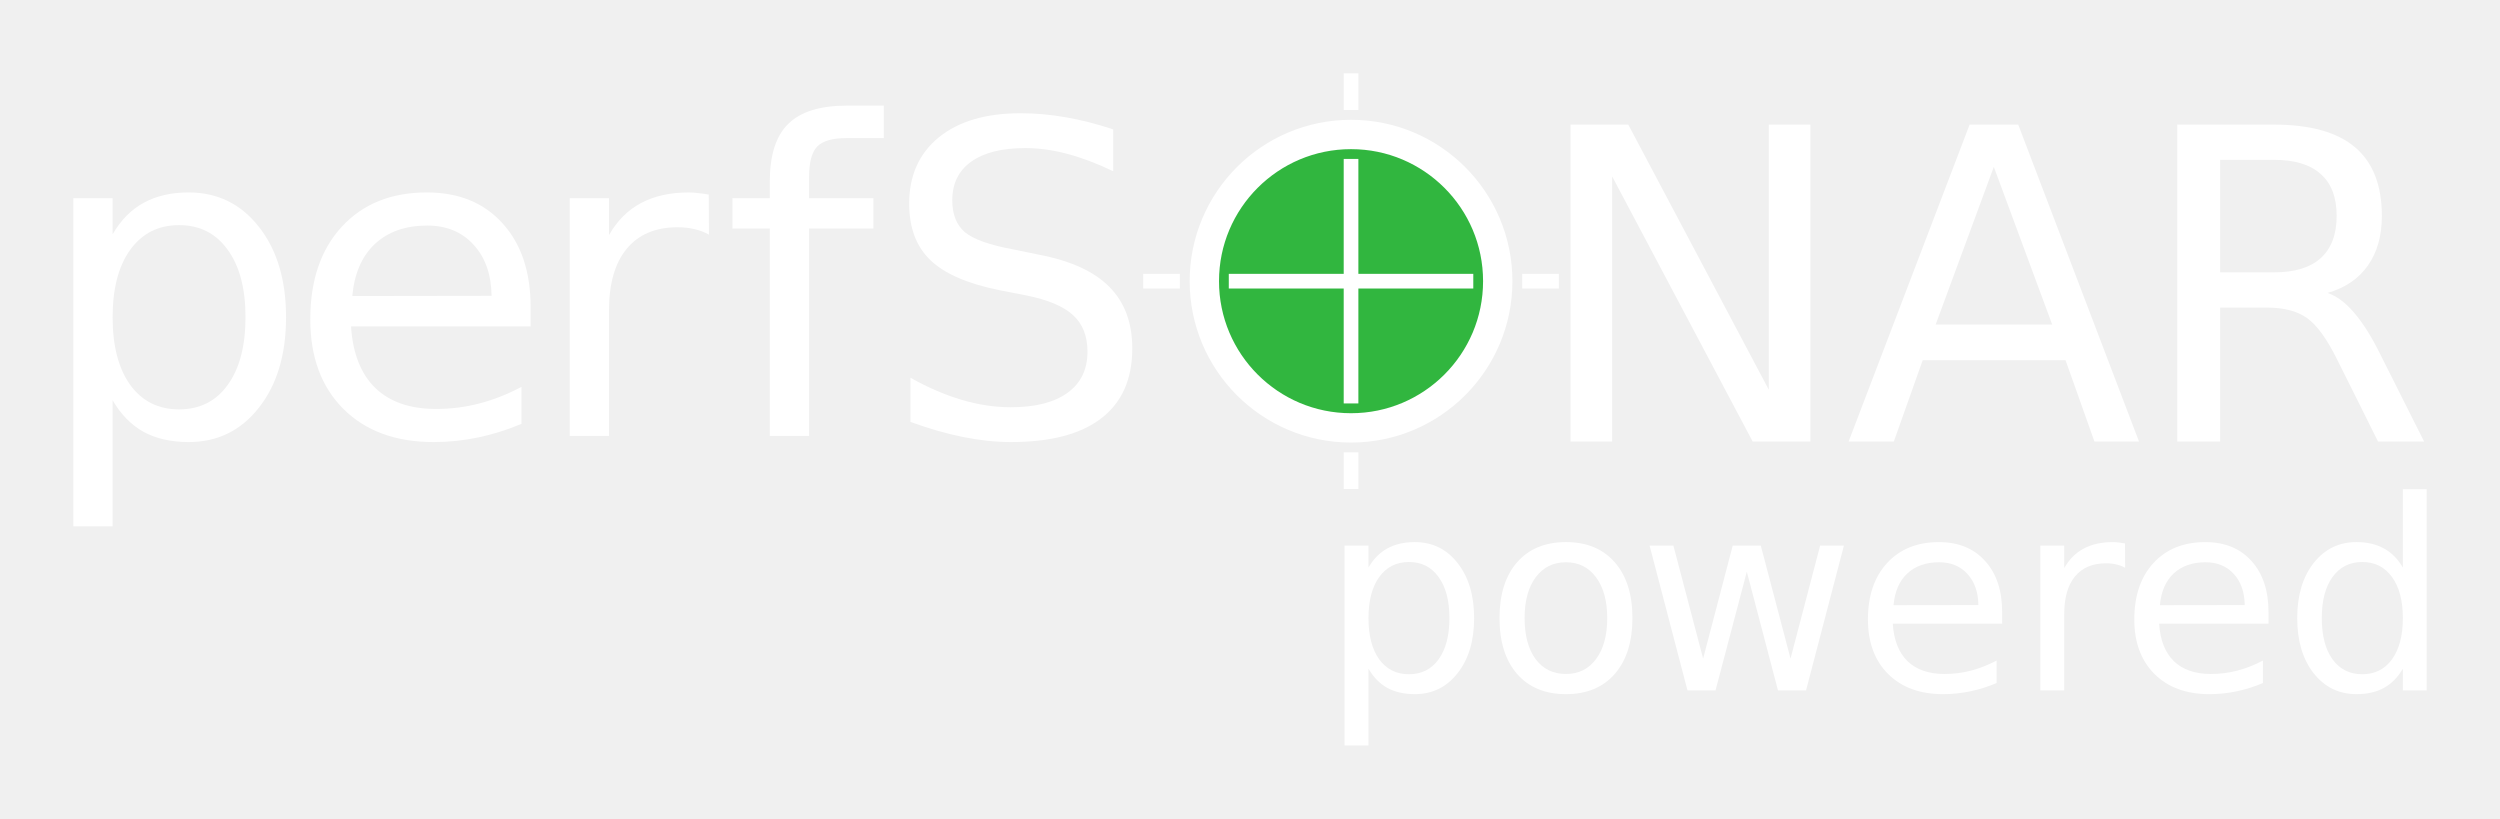
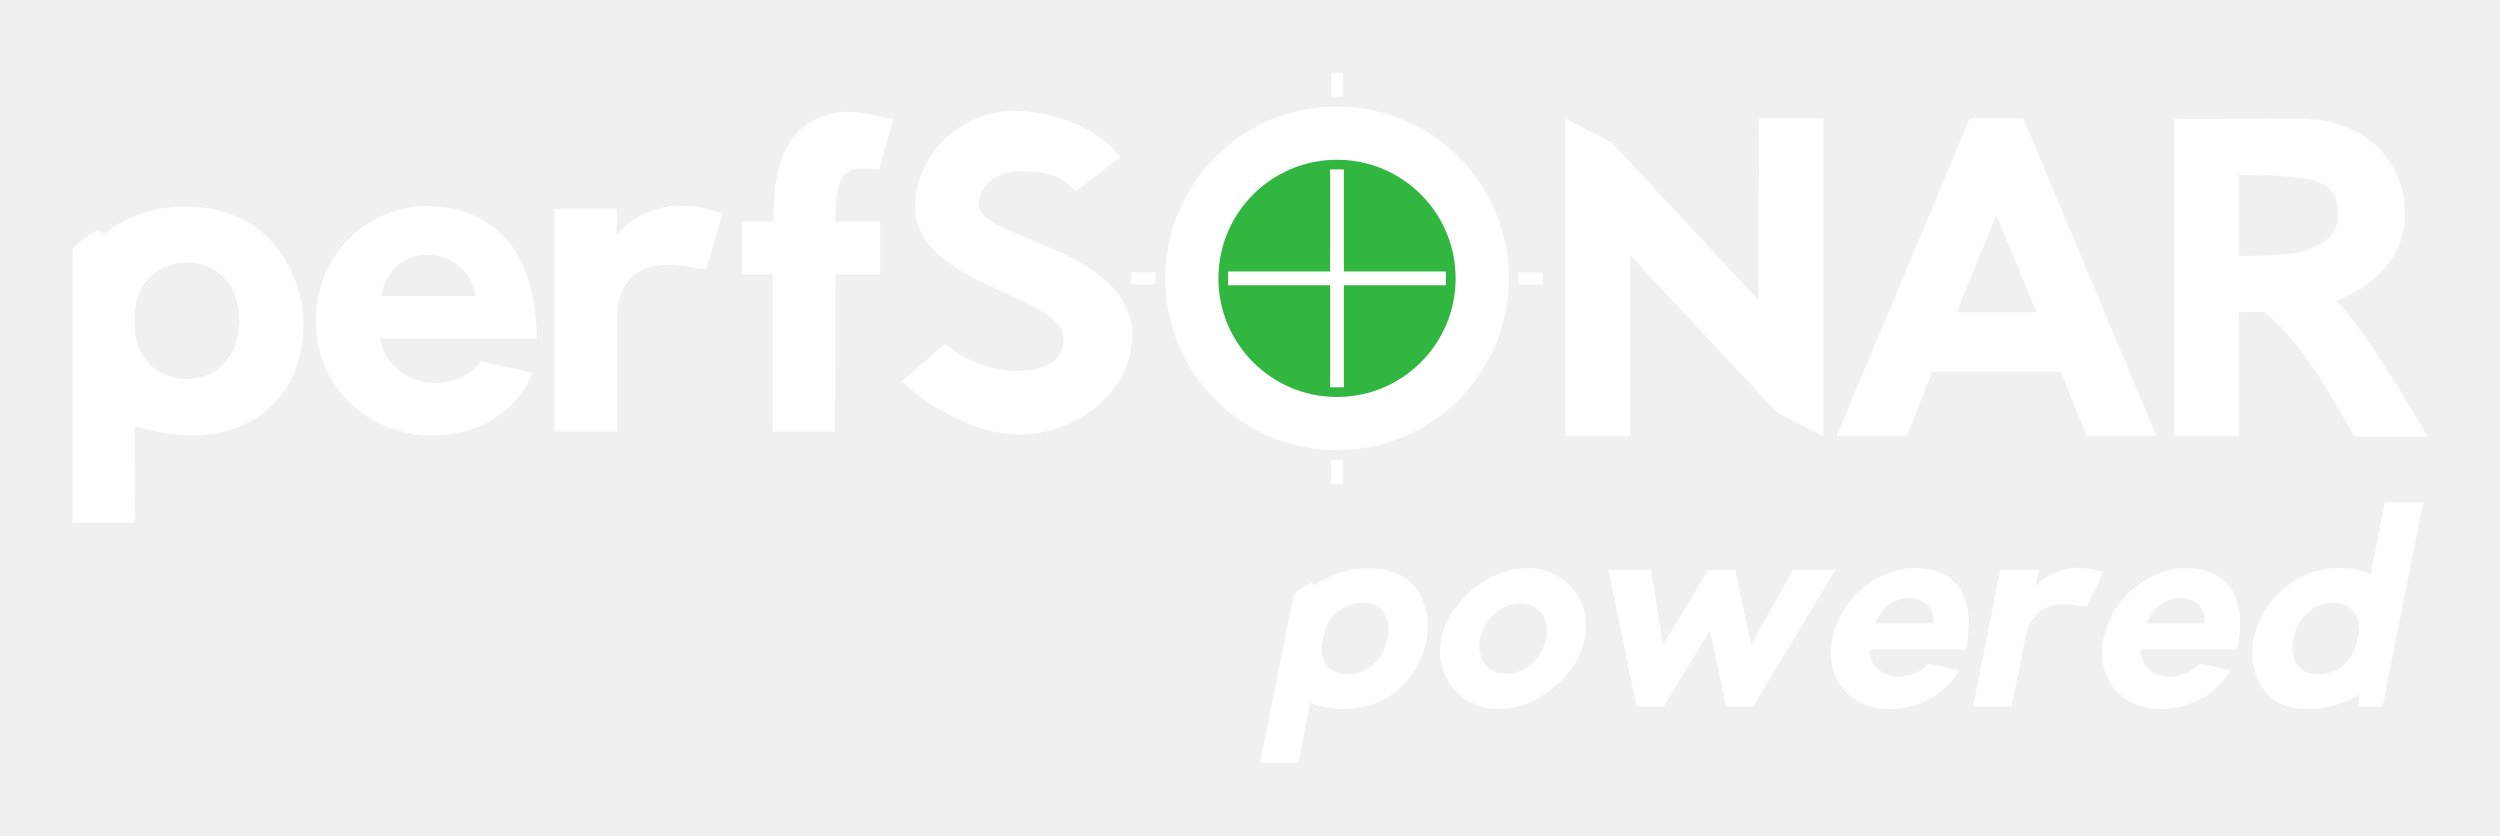
- <svg xmlns="http://www.w3.org/2000/svg" width="511.235mm" height="167.446mm" viewBox="0 0 511.235 167.446" version="1.1" id="svg8">
+ <svg xmlns="http://www.w3.org/2000/svg" width="516.411mm" height="172.549mm" viewBox="0 0 516.411 172.549" version="1.1" id="svg8">
  <defs id="defs2" />
-   <g id="layer4" style="display:inline">
-     <circle transform="translate(193.7791,-139.5)" style="display:inline;opacity:1;fill:#31b63f;fill-opacity:1;fill-rule:nonzero;stroke:none;stroke-width:6;stroke-linecap:square;stroke-linejoin:miter;stroke-miterlimit:4;stroke-dasharray:none;stroke-dashoffset:0;stroke-opacity:1" id="path3715-3" cy="197.014" cx="82.479" r="30" />
+   <g id="layer4" style="display:inline" transform="translate(6.112114,-1.8065489e-6)">
+     <circle transform="translate(187.5687,-139.5)" style="display:inline;opacity:1;fill:#31b63f;fill-opacity:1;fill-rule:nonzero;stroke:none;stroke-width:6;stroke-linecap:square;stroke-linejoin:miter;stroke-miterlimit:4;stroke-dasharray:none;stroke-dashoffset:0;stroke-opacity:1" id="path3715-3" cy="197.014" cx="82.479" r="30" />
  </g>
-   <g id="layer1" transform="translate(193.7791,-139.5)" style="display:inline">
-     <circle style="opacity:1;fill:none;fill-opacity:1;fill-rule:nonzero;stroke:#ffffff;stroke-width:6;stroke-linecap:square;stroke-linejoin:miter;stroke-miterlimit:4;stroke-dasharray:none;stroke-dashoffset:0;stroke-opacity:1" id="path3715" cy="197" cx="82.5" r="30" />
-     <path style="fill:none;fill-rule:evenodd;stroke:#ffffff;stroke-width:3;stroke-linecap:butt;stroke-linejoin:miter;stroke-miterlimit:4;stroke-dasharray:none;stroke-opacity:1" d="m 107.5,197 h -50" id="path4522" />
-     <path style="fill:none;fill-rule:evenodd;stroke:#ffffff;stroke-width:3;stroke-linecap:butt;stroke-linejoin:miter;stroke-miterlimit:4;stroke-dasharray:none;stroke-opacity:1" d="M 82.5,222 V 172" id="path4522-6" />
-     <path style="fill:none;fill-rule:evenodd;stroke:#ffffff;stroke-width:3;stroke-linecap:butt;stroke-linejoin:miter;stroke-miterlimit:4;stroke-dasharray:none;stroke-opacity:1" d="M 82.5,239.5 V 232" id="path4522-6-7" />
-     <path style="fill:none;fill-rule:evenodd;stroke:#ffffff;stroke-width:3;stroke-linecap:butt;stroke-linejoin:miter;stroke-miterlimit:4;stroke-dasharray:none;stroke-opacity:1" d="m 82.5,162 v -7.5" id="path4522-6-7-3" />
-     <path style="fill:none;fill-rule:evenodd;stroke:#ffffff;stroke-width:3;stroke-linecap:butt;stroke-linejoin:miter;stroke-miterlimit:4;stroke-dasharray:none;stroke-opacity:1" d="m 40,197 h 7.5" id="path4522-6-7-3-5" />
-     <path style="fill:none;fill-rule:evenodd;stroke:#ffffff;stroke-width:3;stroke-linecap:butt;stroke-linejoin:miter;stroke-miterlimit:4;stroke-dasharray:none;stroke-opacity:1" d="M 117.5,197 H 125" id="path4522-6-7-3-5-6" />
-     <text xml:space="preserve" style="font-style:normal;font-variant:normal;font-weight:normal;font-stretch:normal;font-size:70.556px;line-height:125%;font-family:sans-serif;-inkscape-font-specification:'sans-serif, Normal';font-variant-ligatures:normal;font-variant-caps:normal;font-variant-numeric:normal;font-feature-settings:normal;text-align:start;letter-spacing:0px;word-spacing:0px;writing-mode:lr-tb;text-anchor:start;fill:#ffffff;fill-opacity:1;stroke:none;stroke-width:0.265px;stroke-linecap:butt;stroke-linejoin:miter;stroke-opacity:1" x="310" y="219.5" id="text4725">
-       <tspan id="tspan4723" x="310" y="281.925" style="stroke-width:0.265px" />
+   <g id="layer1" transform="translate(193.6808,-139.5)" style="display:inline">
+     <circle style="opacity:1;fill:none;fill-opacity:1;fill-rule:nonzero;stroke:#ffffff;stroke-width:11;stroke-linecap:square;stroke-linejoin:miter;stroke-miterlimit:4;stroke-dasharray:none;stroke-dashoffset:0;stroke-opacity:1" id="path3715" cy="197" cx="82.5" r="30" />
+     <path style="fill:none;fill-rule:evenodd;stroke:#ffffff;stroke-width:2.846;stroke-linecap:butt;stroke-linejoin:miter;stroke-miterlimit:4;stroke-dasharray:none;stroke-opacity:1" d="m 105,197 -45,0" id="path4522" />
+     <path style="fill:none;fill-rule:evenodd;stroke:#ffffff;stroke-width:2.846;stroke-linecap:butt;stroke-linejoin:miter;stroke-miterlimit:4;stroke-dasharray:none;stroke-opacity:1" d="m 82.5,219.5 0,-45" id="path4522-6" />
+     <path style="fill:none;fill-rule:evenodd;stroke:#ffffff;stroke-width:2.449;stroke-linecap:butt;stroke-linejoin:miter;stroke-miterlimit:4;stroke-dasharray:none;stroke-opacity:1" d="m 82.5,239.5 0,-5" id="path4522-6-7" />
+     <path style="fill:none;fill-rule:evenodd;stroke:#ffffff;stroke-width:2.449;stroke-linecap:butt;stroke-linejoin:miter;stroke-miterlimit:4;stroke-dasharray:none;stroke-opacity:1" d="M 82.5,159.5 82.5,154.5" id="path4522-6-7-3" />
+     <path style="fill:none;fill-rule:evenodd;stroke:#ffffff;stroke-width:2.449;stroke-linecap:butt;stroke-linejoin:miter;stroke-miterlimit:4;stroke-dasharray:none;stroke-opacity:1" d="m 40,197 5,0" id="path4522-6-7-3-5" />
+     <path style="fill:none;fill-rule:evenodd;stroke:#ffffff;stroke-width:2.449;stroke-linecap:butt;stroke-linejoin:miter;stroke-miterlimit:4;stroke-dasharray:none;stroke-opacity:1" d="M 120,197 125,197" id="path4522-6-7-3-5-6" />
+     <text xml:space="preserve" style="font-style:normal;font-variant:normal;font-weight:normal;font-stretch:normal;font-size:70.556px;line-height:125%;font-family:sans-serif;-inkscape-font-specification:'sans-serif, Normal';text-align:start;letter-spacing:0px;word-spacing:0px;writing-mode:lr-tb;text-anchor:start;fill:#ffffff;fill-opacity:1;stroke:none;stroke-width:0.265px;stroke-linecap:butt;stroke-linejoin:miter;stroke-opacity:1" x="310" y="219.5" id="text4725">
+       <tspan id="tspan4723" x="310" y="219.5" style="stroke-width:0.265px" />
    </text>
  </g>
-   <g id="layer3" style="display:inline">
-     <g aria-label="NAR" transform="translate(193.7791,-139.5)" style="font-style:normal;font-variant:normal;font-weight:normal;font-stretch:normal;font-size:88.9px;line-height:125%;font-family:sans-serif;-inkscape-font-specification:'sans-serif, Normal';font-variant-ligatures:normal;font-variant-caps:normal;font-variant-numeric:normal;font-feature-settings:normal;text-align:start;letter-spacing:0px;word-spacing:0px;writing-mode:lr-tb;text-anchor:start;display:inline;fill:#ffffff;fill-opacity:1;stroke:none;stroke-width:0.265px;stroke-linecap:butt;stroke-linejoin:miter;stroke-opacity:1" id="text4651">
-       <path d="m 127.386,164.981 h 11.807 l 28.736,54.217 v -54.217 h 8.508 v 64.808 h -11.807 l -28.736,-54.217 v 54.217 h -8.508 z" style="font-style:normal;font-variant:normal;font-weight:normal;font-stretch:normal;font-size:88.9px;font-family:'DejaVu Sans';-inkscape-font-specification:'DejaVu Sans, Normal';font-variant-ligatures:normal;font-variant-caps:normal;font-variant-numeric:normal;font-feature-settings:normal;text-align:start;writing-mode:lr-tb;text-anchor:start;stroke-width:0.265px" id="path851" />
-       <path d="m 213.945,173.619 -11.894,32.252 h 23.831 z m -4.949,-8.638 h 9.94 l 24.699,64.808 h -9.116 l -5.904,-16.625 h -29.214 l -5.904,16.625 h -9.246 z" style="font-style:normal;font-variant:normal;font-weight:normal;font-stretch:normal;font-size:88.9px;font-family:'DejaVu Sans';-inkscape-font-specification:'DejaVu Sans, Normal';font-variant-ligatures:normal;font-variant-caps:normal;font-variant-numeric:normal;font-feature-settings:normal;text-align:start;writing-mode:lr-tb;text-anchor:start;stroke-width:0.265px" id="path853" />
-       <path d="m 282.185,199.403 q 2.822,0.955 5.469,4.08 2.691,3.125 5.383,8.595 l 8.899,17.711 h -9.42 l -8.291,-16.625 q -3.212,-6.511 -6.251,-8.638 -2.995,-2.127 -8.204,-2.127 h -9.55 v 27.391 h -8.768 v -64.808 h 19.794 q 11.113,0 16.582,4.645 5.469,4.645 5.469,14.021 0,6.121 -2.865,10.158 -2.822,4.037 -8.248,5.6 z m -21.965,-27.217 v 23.006 h 11.026 q 6.338,0 9.55,-2.908 3.256,-2.952 3.256,-8.638 0,-5.686 -3.256,-8.551 -3.212,-2.908 -9.55,-2.908 z" style="font-style:normal;font-variant:normal;font-weight:normal;font-stretch:normal;font-size:88.9px;font-family:'DejaVu Sans';-inkscape-font-specification:'DejaVu Sans, Normal';font-variant-ligatures:normal;font-variant-caps:normal;font-variant-numeric:normal;font-feature-settings:normal;text-align:start;writing-mode:lr-tb;text-anchor:start;stroke-width:0.265px" id="path855" />
+   <g id="layer3" style="display:inline" transform="translate(5.960504,-8.0654894e-7)">
+     <g transform="translate(187.7203,-139.5)" style="font-style:normal;font-variant:normal;font-weight:normal;font-stretch:normal;font-size:79.729px;line-height:125%;font-family:'Rabbid Highway Sign II';-inkscape-font-specification:'Rabbid Highway Sign II, Normal';text-align:end;letter-spacing:0px;word-spacing:0px;writing-mode:lr-tb;text-anchor:end;display:inline;fill:#ffffff;fill-opacity:1;stroke:none;stroke-width:0.265px;stroke-linecap:butt;stroke-linejoin:miter;stroke-opacity:1" id="text4651-0">
+       <path d="m -165.924,206.319 0,-0.957 c 0,-7.176 4.624,-11.561 10.763,-11.64 6.538,0 10.923,4.784 10.923,11.959 0,7.335 -4.624,12.119 -10.923,12.119 -5.98,0 -10.763,-4.385 -10.763,-11.481 z m 10.444,-24.158 c -7.176,0 -12.597,2.472 -16.344,5.422 -1.116,0.319 -1.674,-1.116 -2.153,-0.319 -1.913,1.116 -3.508,2.392 -4.704,3.668 l 0,56.528 12.916,0 -0.08,-20.012 c 3.907,1.355 8.212,1.993 11.8,1.993 12.278,0 23.042,-7.734 23.042,-23.201 0,-7.495 -5.023,-24.078 -24.477,-24.078 z" style="font-style:normal;font-variant:normal;font-weight:normal;font-stretch:normal;font-size:79.729px;line-height:125%;font-family:'Rabbid Highway Sign II';-inkscape-font-specification:'Rabbid Highway Sign II, Normal';text-align:end;writing-mode:lr-tb;text-anchor:end" id="path3446" />
+       <path d="m -114.965,200.658 c 0.797,-4.784 4.226,-8.531 9.567,-8.531 5.661,0 9.488,4.385 9.886,8.531 l -19.454,0 z m 20.65,13.474 c -2.312,3.109 -6.458,4.784 -10.524,4.385 -5.182,-0.478 -9.567,-4.066 -10.365,-9.089 l 32.37,0 c 0,-16.903 -7.973,-27.347 -22.802,-27.347 -11.72,0 -22.802,9.567 -22.802,23.679 0,14.59 11.88,23.679 23.679,23.679 12.358,0 18.497,-6.857 21.128,-12.916 l -10.684,-2.392 z" style="font-style:normal;font-variant:normal;font-weight:normal;font-stretch:normal;font-size:79.729px;line-height:125%;font-family:'Rabbid Highway Sign II';-inkscape-font-specification:'Rabbid Highway Sign II, Normal';text-align:end;writing-mode:lr-tb;text-anchor:end" id="path3448" />
+       <path d="m -66.259,182.639 -12.916,0 0,46.004 12.916,0 0,-23.839 c 0,-3.508 1.674,-9.488 7.973,-10.365 2.87,-0.478 5.422,-0.08 7.654,0.319 1.116,0.159 2.073,0.319 2.87,0.319 l 3.349,-11.64 c -0.797,0 -2.711,-0.797 -5.74,-1.276 -1.116,-0.08 -2.392,-0.159 -3.827,-0.159 -5.422,0.239 -10.604,3.349 -12.278,6.139 l 0,-5.501 z" style="font-style:normal;font-variant:normal;font-weight:normal;font-stretch:normal;font-size:79.729px;line-height:125%;font-family:'Rabbid Highway Sign II';-inkscape-font-specification:'Rabbid Highway Sign II, Normal';text-align:end;writing-mode:lr-tb;text-anchor:end" id="path3450" />
+       <path d="m -33.965,185.27 -6.458,0 0,10.923 6.378,0 0,32.45 12.836,0 0.08,-32.45 9.249,0 0,-10.923 -9.249,0 c 0,-5.9 0.558,-10.205 4.066,-10.843 1.993,-0.399 3.986,0.159 5.023,0.08 l 2.87,-10.444 c -1.674,0.08 -5.581,-1.754 -10.843,-1.435 -10.444,1.435 -13.953,9.249 -13.953,22.643 z" style="font-style:normal;font-variant:normal;font-weight:normal;font-stretch:normal;font-size:79.729px;line-height:125%;font-family:'Rabbid Highway Sign II';-inkscape-font-specification:'Rabbid Highway Sign II, Normal';text-align:end;writing-mode:lr-tb;text-anchor:end" id="path3452" />
+       <path d="m 28.513,179.051 9.249,-7.096 c -4.385,-6.059 -14.351,-9.567 -21.846,-9.567 -11.88,0 -20.57,9.886 -20.57,19.613 0.08,16.823 30.696,18.098 30.696,27.586 0,4.305 -3.668,6.538 -9.647,6.538 -5.9,0 -12.039,-2.95 -14.83,-5.661 l -8.93,7.813 c 5.342,5.182 15.467,11.003 24.158,11.003 12.119,0 22.244,-8.85 23.201,-18.258 0.159,-0.638 0.239,-1.276 0.239,-1.913 0,-18.736 -31.732,-19.932 -31.732,-27.427 0.08,-3.588 3.349,-6.857 8.77,-6.777 4.704,0.08 7.654,0.319 11.242,4.146 z" style="font-style:normal;font-variant:normal;font-weight:normal;font-stretch:normal;font-size:79.729px;line-height:125%;font-family:'Rabbid Highway Sign II';-inkscape-font-specification:'Rabbid Highway Sign II, Normal';text-align:end;writing-mode:lr-tb;text-anchor:end" id="path3454" />
    </g>
-     <g aria-label="perfS" transform="translate(193.7791,-139.5)" style="font-style:normal;font-variant:normal;font-weight:normal;font-stretch:normal;font-size:88.9px;line-height:125%;font-family:'DejaVu Sans';-inkscape-font-specification:'DejaVu Sans, Normal';font-variant-ligatures:normal;font-variant-caps:normal;font-variant-numeric:normal;font-feature-settings:normal;text-align:end;letter-spacing:0px;word-spacing:0px;writing-mode:lr-tb;text-anchor:end;display:inline;fill:#ffffff;fill-opacity:1;stroke:none;stroke-width:0.265px;stroke-linecap:butt;stroke-linejoin:miter;stroke-opacity:1" id="text4651-0">
-       <path d="m -170.749,221.35 v 25.784 h -8.031 v -67.109 h 8.031 v 7.379 q 2.518,-4.341 6.338,-6.424 3.863,-2.127 9.203,-2.127 8.855,0 14.368,7.032 5.556,7.032 5.556,18.492 0,11.46 -5.556,18.492 -5.513,7.032 -14.368,7.032 -5.339,0 -9.203,-2.084 -3.82,-2.127 -6.338,-6.468 z m 27.174,-16.973 q 0,-8.812 -3.646,-13.804 -3.603,-5.035 -9.94,-5.035 -6.338,0 -9.984,5.035 -3.603,4.992 -3.603,13.804 0,8.812 3.603,13.847 3.646,4.992 9.984,4.992 6.338,0 9.94,-4.992 3.646,-5.035 3.646,-13.847 z" id="path840" />
-       <path d="m -85.27,202.337 v 3.907 H -121.994 q 0.521,8.248 4.949,12.588 4.471,4.297 12.415,4.297 4.601,0 8.899,-1.129 4.341,-1.129 8.595,-3.386 v 7.553 q -4.297,1.823 -8.812,2.778 -4.514,0.955 -9.159,0.955 -11.633,0 -18.448,-6.772 -6.772,-6.772 -6.772,-18.318 0,-11.937 6.424,-18.926 6.468,-7.032 17.407,-7.032 9.81,0 15.497,6.338 5.73,6.294 5.73,17.146 z m -7.987,-2.344 q -0.087,-6.555 -3.69,-10.461 -3.559,-3.907 -9.463,-3.907 -6.685,0 -10.722,3.777 -3.994,3.777 -4.601,10.635 z" id="path842" />
-       <path d="m -48.8,187.492 q -1.346,-0.781 -2.952,-1.129 -1.563,-0.391 -3.473,-0.391 -6.772,0 -10.418,4.428 -3.603,4.384 -3.603,12.632 v 25.611 h -8.031 v -48.617 h 8.031 v 7.553 q 2.518,-4.428 6.555,-6.555 4.037,-2.17 9.81,-2.17 0.825,0 1.823,0.13 0.998,0.087 2.214,0.304 z" id="path844" />
-       <path d="m -13.05,161.099 v 6.641 h -7.64 q -4.297,0 -5.99,1.736 -1.65,1.736 -1.65,6.251 v 4.297 h 13.153 v 6.207 h -13.153 v 42.41 h -8.031 v -42.41 h -7.64 v -6.207 h 7.64 v -3.386 q 0,-8.117 3.777,-11.807 3.777,-3.733 11.981,-3.733 z" id="path846" />
-       <path d="m 33.858,165.961 v 8.551 q -4.992,-2.387 -9.42,-3.559 -4.428,-1.172 -8.551,-1.172 -7.162,0 -11.069,2.778 -3.863,2.778 -3.863,7.9 0,4.297 2.561,6.511 2.604,2.17 9.81,3.516 l 5.296,1.085 q 9.81,1.867 14.455,6.598 4.688,4.688 4.688,12.588 0,9.42 -6.338,14.281 -6.294,4.862 -18.492,4.862 -4.601,0 -9.81,-1.042 -5.166,-1.042 -10.722,-3.082 v -9.029 q 5.339,2.995 10.461,4.514 5.122,1.519 10.071,1.519 7.51,0 11.59,-2.952 4.08,-2.952 4.08,-8.421 0,-4.775 -2.952,-7.466 -2.908,-2.691 -9.593,-4.037 l -5.339,-1.042 q -9.81,-1.953 -14.194,-6.121 -4.384,-4.167 -4.384,-11.59 0,-8.595 6.034,-13.543 6.077,-4.949 16.712,-4.949 4.558,0 9.289,0.825 4.731,0.825 9.68,2.474 z" id="path848" />
+     <g style="font-style:normal;font-variant:normal;font-weight:normal;font-stretch:normal;font-size:88.9px;line-height:125%;font-family:sans-serif;-inkscape-font-specification:'sans-serif, Normal';text-align:start;letter-spacing:0px;word-spacing:0px;writing-mode:lr-tb;text-anchor:start;display:inline;fill:#ffffff;fill-opacity:1;stroke:none;stroke-width:0.265px;stroke-linecap:butt;stroke-linejoin:miter;stroke-opacity:1" id="text4651">
+       <path d="m 317.356,90.089 13.394,0 0,-37.392 30.376,32.529 9.567,4.863 0,-65.616 -13.315,0 -0.159,37.472 -30.376,-32.609 -9.488,-4.863 0,65.616 z" style="font-style:normal;font-variant:normal;font-weight:normal;font-stretch:normal;font-size:79.728px;font-family:'Rabbid Highway Sign II';-inkscape-font-specification:'Rabbid Highway Sign II, Normal';text-align:start;writing-mode:lr-tb;text-anchor:start;stroke-width:0.265px" id="path3439" />
+       <path d="m 411.997,24.473 -11.082,0 -27.506,65.616 14.51,0 5.262,-13.315 26.549,0 5.342,13.315 14.431,0 -27.506,-65.616 z m 2.711,40.023 -16.504,0 8.212,-20.091 8.292,20.091 z" style="font-style:normal;font-variant:normal;font-weight:normal;font-stretch:normal;font-size:79.728px;font-family:'Rabbid Highway Sign II';-inkscape-font-specification:'Rabbid Highway Sign II, Normal';text-align:start;writing-mode:lr-tb;text-anchor:start;stroke-width:0.265px" id="path3441" />
+       <path d="m 443.149,24.553 0,65.536 13.394,0 0,-25.593 c 1.515,0 3.349,-0.08 5.182,-0.08 9.408,7.654 15.627,21.048 18.736,25.752 l 14.989,0 c -3.03,-5.262 -13.235,-22.643 -18.816,-28.064 7.494,-2.79 14.192,-8.85 14.192,-17.779 0,-9.727 -6.617,-19.613 -21.845,-19.852 l -25.832,0.08 z m 13.394,28.303 0,-16.743 c 4.624,0 9.089,0.159 13.075,0.718 5.501,0.718 7.415,2.95 7.415,7.734 0,4.544 -4.704,7.415 -10.444,7.893 -3.269,0.319 -6.697,0.399 -10.046,0.399 z" style="font-style:normal;font-variant:normal;font-weight:normal;font-stretch:normal;font-size:79.728px;font-family:'Rabbid Highway Sign II';-inkscape-font-specification:'Rabbid Highway Sign II, Normal';text-align:start;writing-mode:lr-tb;text-anchor:start;stroke-width:0.265px" id="path3443" />
    </g>
  </g>
-   <g id="layer2" style="display:inline" transform="translate(8.931085,14.99999)">
-     <g aria-label="powered" style="font-style:normal;font-variant:normal;font-weight:normal;font-stretch:normal;font-size:70.556px;line-height:125%;font-family:sans-serif;-inkscape-font-specification:'sans-serif, Normal';font-variant-ligatures:normal;font-variant-caps:normal;font-variant-numeric:normal;font-feature-settings:normal;text-align:start;letter-spacing:0px;word-spacing:0px;writing-mode:lr-tb;text-anchor:start;fill:#ffffff;fill-opacity:1;stroke:none;stroke-width:0.265px;stroke-linecap:butt;stroke-linejoin:miter;stroke-opacity:1" id="text4651-0-4">
-       <path d="m 270.916,121.74 v 15.706 h -4.892 V 96.568 h 4.892 v 4.495 q 1.534,-2.644 3.86,-3.913 2.353,-1.296 5.606,-1.296 5.394,0 8.752,4.283 3.384,4.283 3.384,11.264 0,6.98 -3.384,11.264 -3.358,4.283 -8.752,4.283 -3.252,0 -5.606,-1.269 -2.327,-1.296 -3.86,-3.94 z m 16.552,-10.338 q 0,-5.368 -2.221,-8.408 -2.195,-3.067 -6.055,-3.067 -3.86,0 -6.081,3.067 -2.195,3.041 -2.195,8.408 0,5.368 2.195,8.435 2.221,3.041 6.081,3.041 3.86,0 6.055,-3.041 2.221,-3.067 2.221,-8.435 z" style="font-style:normal;font-variant:normal;font-weight:normal;font-stretch:normal;font-size:54.151px;font-family:'DejaVu Sans';-inkscape-font-specification:'DejaVu Sans, Normal';font-variant-ligatures:normal;font-variant-caps:normal;font-variant-numeric:normal;font-feature-settings:normal;text-align:start;writing-mode:lr-tb;text-anchor:start;stroke-width:0.265px" id="path858" />
-       <path d="m 311.302,99.979 q -3.913,0 -6.187,3.067 -2.274,3.041 -2.274,8.355 0,5.315 2.247,8.382 2.274,3.041 6.214,3.041 3.887,0 6.161,-3.067 2.274,-3.067 2.274,-8.355 0,-5.262 -2.274,-8.329 -2.274,-3.094 -6.161,-3.094 z m 0,-4.125 q 6.346,0 9.968,4.125 3.622,4.125 3.622,11.423 0,7.271 -3.622,11.423 -3.622,4.125 -9.968,4.125 -6.372,0 -9.995,-4.125 -3.596,-4.151 -3.596,-11.423 0,-7.298 3.596,-11.423 3.622,-4.125 9.995,-4.125 z" style="font-style:normal;font-variant:normal;font-weight:normal;font-stretch:normal;font-size:54.151px;font-family:'DejaVu Sans';-inkscape-font-specification:'DejaVu Sans, Normal';font-variant-ligatures:normal;font-variant-caps:normal;font-variant-numeric:normal;font-feature-settings:normal;text-align:start;writing-mode:lr-tb;text-anchor:start;stroke-width:0.265px" id="path860" />
-       <path d="m 328.401,96.568 h 4.865 l 6.081,23.11 6.055,-23.11 h 5.738 l 6.081,23.11 6.055,-23.11 h 4.865 l -7.747,29.614 h -5.738 l -6.372,-24.273 -6.399,24.273 h -5.738 z" style="font-style:normal;font-variant:normal;font-weight:normal;font-stretch:normal;font-size:54.151px;font-family:'DejaVu Sans';-inkscape-font-specification:'DejaVu Sans, Normal';font-variant-ligatures:normal;font-variant-caps:normal;font-variant-numeric:normal;font-feature-settings:normal;text-align:start;writing-mode:lr-tb;text-anchor:start;stroke-width:0.265px" id="path862" />
-       <path d="m 400.498,110.159 v 2.38 h -22.369 q 0.317,5.024 3.014,7.668 2.723,2.618 7.562,2.618 2.803,0 5.42,-0.687 2.644,-0.687 5.235,-2.062 v 4.601 q -2.618,1.111 -5.368,1.692 -2.75,0.582 -5.579,0.582 -7.086,0 -11.237,-4.125 -4.125,-4.125 -4.125,-11.158 0,-7.271 3.913,-11.528 3.94,-4.283 10.603,-4.283 5.976,0 9.439,3.86 3.49,3.834 3.49,10.444 z m -4.865,-1.428 q -0.053,-3.993 -2.248,-6.372 -2.168,-2.38 -5.764,-2.38 -4.072,0 -6.531,2.3 -2.433,2.3 -2.803,6.478 z" style="font-style:normal;font-variant:normal;font-weight:normal;font-stretch:normal;font-size:54.151px;font-family:'DejaVu Sans';-inkscape-font-specification:'DejaVu Sans, Normal';font-variant-ligatures:normal;font-variant-caps:normal;font-variant-numeric:normal;font-feature-settings:normal;text-align:start;writing-mode:lr-tb;text-anchor:start;stroke-width:0.265px" id="path864" />
-       <path d="m 425.644,101.116 q -0.82,-0.476 -1.798,-0.687 -0.952,-0.238 -2.115,-0.238 -4.125,0 -6.346,2.697 -2.195,2.671 -2.195,7.694 v 15.6 h -4.892 V 96.568 h 4.892 v 4.601 q 1.534,-2.697 3.993,-3.993 2.459,-1.322 5.976,-1.322 0.502,0 1.111,0.079 0.608,0.053 1.348,0.185 z" style="font-style:normal;font-variant:normal;font-weight:normal;font-stretch:normal;font-size:54.151px;font-family:'DejaVu Sans';-inkscape-font-specification:'DejaVu Sans, Normal';font-variant-ligatures:normal;font-variant-caps:normal;font-variant-numeric:normal;font-feature-settings:normal;text-align:start;writing-mode:lr-tb;text-anchor:start;stroke-width:0.265px" id="path866" />
-       <path d="m 454.967,110.159 v 2.38 h -22.369 q 0.317,5.024 3.014,7.668 2.723,2.618 7.562,2.618 2.803,0 5.42,-0.687 2.644,-0.687 5.235,-2.062 v 4.601 q -2.618,1.111 -5.368,1.692 -2.75,0.582 -5.579,0.582 -7.086,0 -11.237,-4.125 -4.125,-4.125 -4.125,-11.158 0,-7.271 3.913,-11.528 3.94,-4.283 10.603,-4.283 5.976,0 9.439,3.86 3.49,3.834 3.49,10.444 z m -4.865,-1.428 q -0.053,-3.993 -2.248,-6.372 -2.168,-2.38 -5.764,-2.38 -4.072,0 -6.531,2.3 -2.433,2.3 -2.803,6.478 z" style="font-style:normal;font-variant:normal;font-weight:normal;font-stretch:normal;font-size:54.151px;font-family:'DejaVu Sans';-inkscape-font-specification:'DejaVu Sans, Normal';font-variant-ligatures:normal;font-variant-caps:normal;font-variant-numeric:normal;font-feature-settings:normal;text-align:start;writing-mode:lr-tb;text-anchor:start;stroke-width:0.265px" id="path868" />
-       <path d="M 482.439,101.063 V 85.04 h 4.865 v 41.142 h -4.865 v -4.442 q -1.534,2.644 -3.887,3.94 -2.327,1.269 -5.606,1.269 -5.368,0 -8.752,-4.283 -3.358,-4.283 -3.358,-11.264 0,-6.98 3.358,-11.264 3.384,-4.283 8.752,-4.283 3.279,0 5.606,1.296 2.353,1.269 3.887,3.913 z m -16.579,10.338 q 0,5.368 2.195,8.435 2.221,3.041 6.081,3.041 3.86,0 6.081,-3.041 2.221,-3.067 2.221,-8.435 0,-5.368 -2.221,-8.408 -2.221,-3.067 -6.081,-3.067 -3.86,0 -6.081,3.067 -2.195,3.041 -2.195,8.408 z" style="font-style:normal;font-variant:normal;font-weight:normal;font-stretch:normal;font-size:54.151px;font-family:'DejaVu Sans';-inkscape-font-specification:'DejaVu Sans, Normal';font-variant-ligatures:normal;font-variant-caps:normal;font-variant-numeric:normal;font-feature-settings:normal;text-align:start;writing-mode:lr-tb;text-anchor:start;stroke-width:0.265px" id="path870" />
+   <g id="layer2" style="display:inline" transform="translate(8.832844,14.99999)">
+     <g style="font-style:normal;font-variant:normal;font-weight:normal;font-stretch:normal;font-size:69.144px;line-height:125%;font-family:sans-serif;-inkscape-font-specification:'sans-serif, Normal';text-align:start;letter-spacing:0px;word-spacing:0px;writing-mode:lr-tb;text-anchor:start;fill:#ffffff;fill-opacity:1;stroke:none;stroke-width:0.265px;stroke-linecap:butt;stroke-linejoin:miter;stroke-opacity:1" id="text4651-0-4">
+       <path d="m 264.349,117.247 0.098,-0.588 c 0.883,-4.413 4.266,-7.11 8.091,-7.159 4.021,0 6.13,2.942 5.247,7.355 -0.932,4.511 -4.364,7.453 -8.238,7.453 -3.678,0 -6.08,-2.697 -5.198,-7.061 z m 9.415,-14.858 c -4.413,0 -8.091,1.52 -10.739,3.334 -0.736,0.196 -0.883,-0.686 -1.275,-0.196 -1.324,0.687 -2.452,1.471 -3.334,2.256 l -6.963,34.767 7.944,0 2.403,-12.308 c 2.256,0.834 4.806,1.226 7.012,1.226 7.552,0 15.103,-4.756 17.016,-14.27 0.932,-4.609 -0.098,-14.809 -12.063,-14.809 z" style="font-style:italic;font-variant:normal;font-weight:normal;font-stretch:normal;font-size:49.036px;font-family:'Rabbid Highway Sign II';-inkscape-font-specification:'Rabbid Highway Sign II, Normal';text-align:end;writing-mode:lr-tb;text-anchor:end;stroke-width:0.265px" id="path3424" />
+       <path d="m 296.915,116.903 c 0.883,-4.217 4.364,-7.257 8.238,-7.257 3.923,0 6.228,3.04 5.345,7.257 -0.834,4.217 -4.315,7.257 -8.238,7.257 -3.874,0.049 -6.179,-3.04 -5.345,-7.257 z m -8.042,0 c -1.52,7.65 3.923,14.564 11.965,14.564 8.042,0 16.182,-6.914 17.702,-14.564 1.52,-7.601 -3.825,-14.564 -11.867,-14.564 -7.993,0 -16.231,6.914 -17.8,14.564 z" style="font-style:italic;font-variant:normal;font-weight:normal;font-stretch:normal;font-size:49.036px;font-family:'Rabbid Highway Sign II';-inkscape-font-specification:'Rabbid Highway Sign II, Normal';text-align:end;writing-mode:lr-tb;text-anchor:end;stroke-width:0.265px" id="path3426" />
+       <path d="m 334.776,130.977 9.611,-15.741 3.334,15.741 5.541,0 17.065,-28.294 -8.777,0 -8.63,15.446 -3.334,-15.446 -5.443,0 -9.464,15.446 -2.501,-15.446 -8.777,0 5.835,28.294 5.541,0 z" style="font-style:italic;font-variant:normal;font-weight:normal;font-stretch:normal;font-size:49.036px;font-family:'Rabbid Highway Sign II';-inkscape-font-specification:'Rabbid Highway Sign II, Normal';text-align:end;writing-mode:lr-tb;text-anchor:end;stroke-width:0.265px" id="path3428" />
+       <path d="m 378.586,113.765 c 1.079,-2.942 3.678,-5.247 6.963,-5.247 3.482,0 5.296,2.697 5.002,5.247 l -11.965,0 z m 11.033,8.287 c -1.765,1.912 -4.56,2.942 -7.012,2.697 -3.089,-0.294 -5.345,-2.501 -5.247,-5.59 l 19.909,0 c 2.109,-10.396 -1.52,-16.819 -10.641,-16.819 -7.208,0 -15.201,5.884 -16.966,14.564 -1.765,8.974 4.413,14.564 11.671,14.564 7.601,0 12.21,-4.217 14.564,-7.944 l -6.277,-1.471 z" style="font-style:italic;font-variant:normal;font-weight:normal;font-stretch:normal;font-size:49.036px;font-family:'Rabbid Highway Sign II';-inkscape-font-specification:'Rabbid Highway Sign II, Normal';text-align:end;writing-mode:lr-tb;text-anchor:end;stroke-width:0.265px" id="path3430" />
+       <path d="m 412.316,102.683 -7.944,0 -5.639,28.294 7.944,0 2.942,-14.662 c 0.441,-2.158 2.207,-5.835 6.179,-6.375 1.814,-0.294 3.334,-0.049 4.658,0.196 0.686,0.098 1.226,0.196 1.716,0.196 l 3.482,-7.159 c -0.49,0 -1.569,-0.49 -3.334,-0.785 -0.687,-0.049 -1.471,-0.098 -2.354,-0.098 -3.383,0.147 -6.914,2.06 -8.287,3.776 l 0.637,-3.383 z" style="font-style:italic;font-variant:normal;font-weight:normal;font-stretch:normal;font-size:49.036px;font-family:'Rabbid Highway Sign II';-inkscape-font-specification:'Rabbid Highway Sign II, Normal';text-align:end;writing-mode:lr-tb;text-anchor:end;stroke-width:0.265px" id="path3432" />
+       <path d="m 434.613,113.765 c 1.079,-2.942 3.678,-5.247 6.963,-5.247 3.482,0 5.296,2.697 5.002,5.247 l -11.965,0 z m 11.033,8.287 c -1.765,1.912 -4.56,2.942 -7.012,2.697 -3.089,-0.294 -5.345,-2.501 -5.247,-5.59 l 19.909,0 c 2.109,-10.396 -1.52,-16.819 -10.641,-16.819 -7.208,0 -15.201,5.884 -16.966,14.564 -1.765,8.974 4.413,14.564 11.671,14.564 7.601,0 12.21,-4.217 14.564,-7.944 l -6.277,-1.471 z" style="font-style:italic;font-variant:normal;font-weight:normal;font-stretch:normal;font-size:49.036px;font-family:'Rabbid Highway Sign II';-inkscape-font-specification:'Rabbid Highway Sign II, Normal';text-align:end;writing-mode:lr-tb;text-anchor:end;stroke-width:0.265px" id="path3434" />
+       <path d="m 464.862,116.903 c 0.932,-4.462 4.364,-7.404 8.238,-7.404 3.433,0.049 5.59,2.354 5.394,6.031 l -0.588,2.844 c -1.226,3.629 -4.315,5.933 -7.797,5.933 -4.021,0 -6.13,-2.942 -5.247,-7.404 z m 26.872,-28.147 -7.944,0 -2.893,14.809 c -1.814,-0.785 -3.874,-1.226 -5.884,-1.226 -1.422,0 -2.795,0.098 -3.776,0.294 -6.473,0.932 -12.357,6.424 -14.171,12.896 -0.245,0.785 -0.392,1.569 -0.539,2.354 -0.932,7.061 2.991,13.044 9.758,13.485 0.932,0.049 1.814,0.049 2.648,0.049 3.923,-0.196 7.061,-1.373 9.562,-2.991 0.098,0.539 -0.245,2.207 -0.294,2.55 l 5.1,0 8.434,-42.22 z" style="font-style:italic;font-variant:normal;font-weight:normal;font-stretch:normal;font-size:49.036px;font-family:'Rabbid Highway Sign II';-inkscape-font-specification:'Rabbid Highway Sign II, Normal';text-align:end;writing-mode:lr-tb;text-anchor:end;stroke-width:0.265px" id="path3436" />
    </g>
-     <text xml:space="preserve" style="font-style:normal;font-variant:normal;font-weight:normal;font-stretch:normal;font-size:70.556px;line-height:125%;font-family:sans-serif;-inkscape-font-specification:'sans-serif, Normal';font-variant-ligatures:normal;font-variant-caps:normal;font-variant-numeric:normal;font-feature-settings:normal;text-align:start;letter-spacing:0px;word-spacing:0px;writing-mode:lr-tb;text-anchor:start;fill:#ffffff;fill-opacity:1;stroke:none;stroke-width:0.265px;stroke-linecap:butt;stroke-linejoin:miter;stroke-opacity:1" x="363.988" y="-165.556" id="text6229">
-       <tspan id="tspan6227" x="363.988" y="-103.131" style="stroke-width:0.265px" />
+     <text xml:space="preserve" style="font-style:normal;font-variant:normal;font-weight:normal;font-stretch:normal;font-size:70.556px;line-height:125%;font-family:sans-serif;-inkscape-font-specification:'sans-serif, Normal';text-align:start;letter-spacing:0px;word-spacing:0px;writing-mode:lr-tb;text-anchor:start;fill:#ffffff;fill-opacity:1;stroke:none;stroke-width:0.265px;stroke-linecap:butt;stroke-linejoin:miter;stroke-opacity:1" x="363.988" y="-165.556" id="text6229">
+       <tspan id="tspan6227" x="363.988" y="-165.556" style="stroke-width:0.265px" />
+     </text>
+     <text xml:space="preserve" style="font-style:normal;font-variant:normal;font-weight:normal;font-stretch:normal;font-size:70.556px;line-height:125%;font-family:sans-serif;-inkscape-font-specification:'sans-serif, Normal';text-align:start;letter-spacing:0px;word-spacing:0px;writing-mode:lr-tb;text-anchor:start;fill:#ffffff;fill-opacity:1;stroke:none;stroke-width:0.265px;stroke-linecap:butt;stroke-linejoin:miter;stroke-opacity:1" x="557.348" y="80" id="text842">
+       <tspan id="tspan840" x="557.348" y="80" style="stroke-width:0.265px" />
+     </text>
+     <text xml:space="preserve" style="font-style:normal;font-variant:normal;font-weight:normal;font-stretch:normal;font-size:70.556px;line-height:125%;font-family:sans-serif;-inkscape-font-specification:'sans-serif, Normal';text-align:start;letter-spacing:0px;word-spacing:0px;writing-mode:lr-tb;text-anchor:start;fill:#ffffff;fill-opacity:1;stroke:none;stroke-width:0.265px;stroke-linecap:butt;stroke-linejoin:miter;stroke-opacity:1" x="403.326" y="-263.632" id="text846">
+       <tspan id="tspan844" x="403.326" y="-263.632" style="stroke-width:0.265px" />
    </text>
  </g>
</svg>
